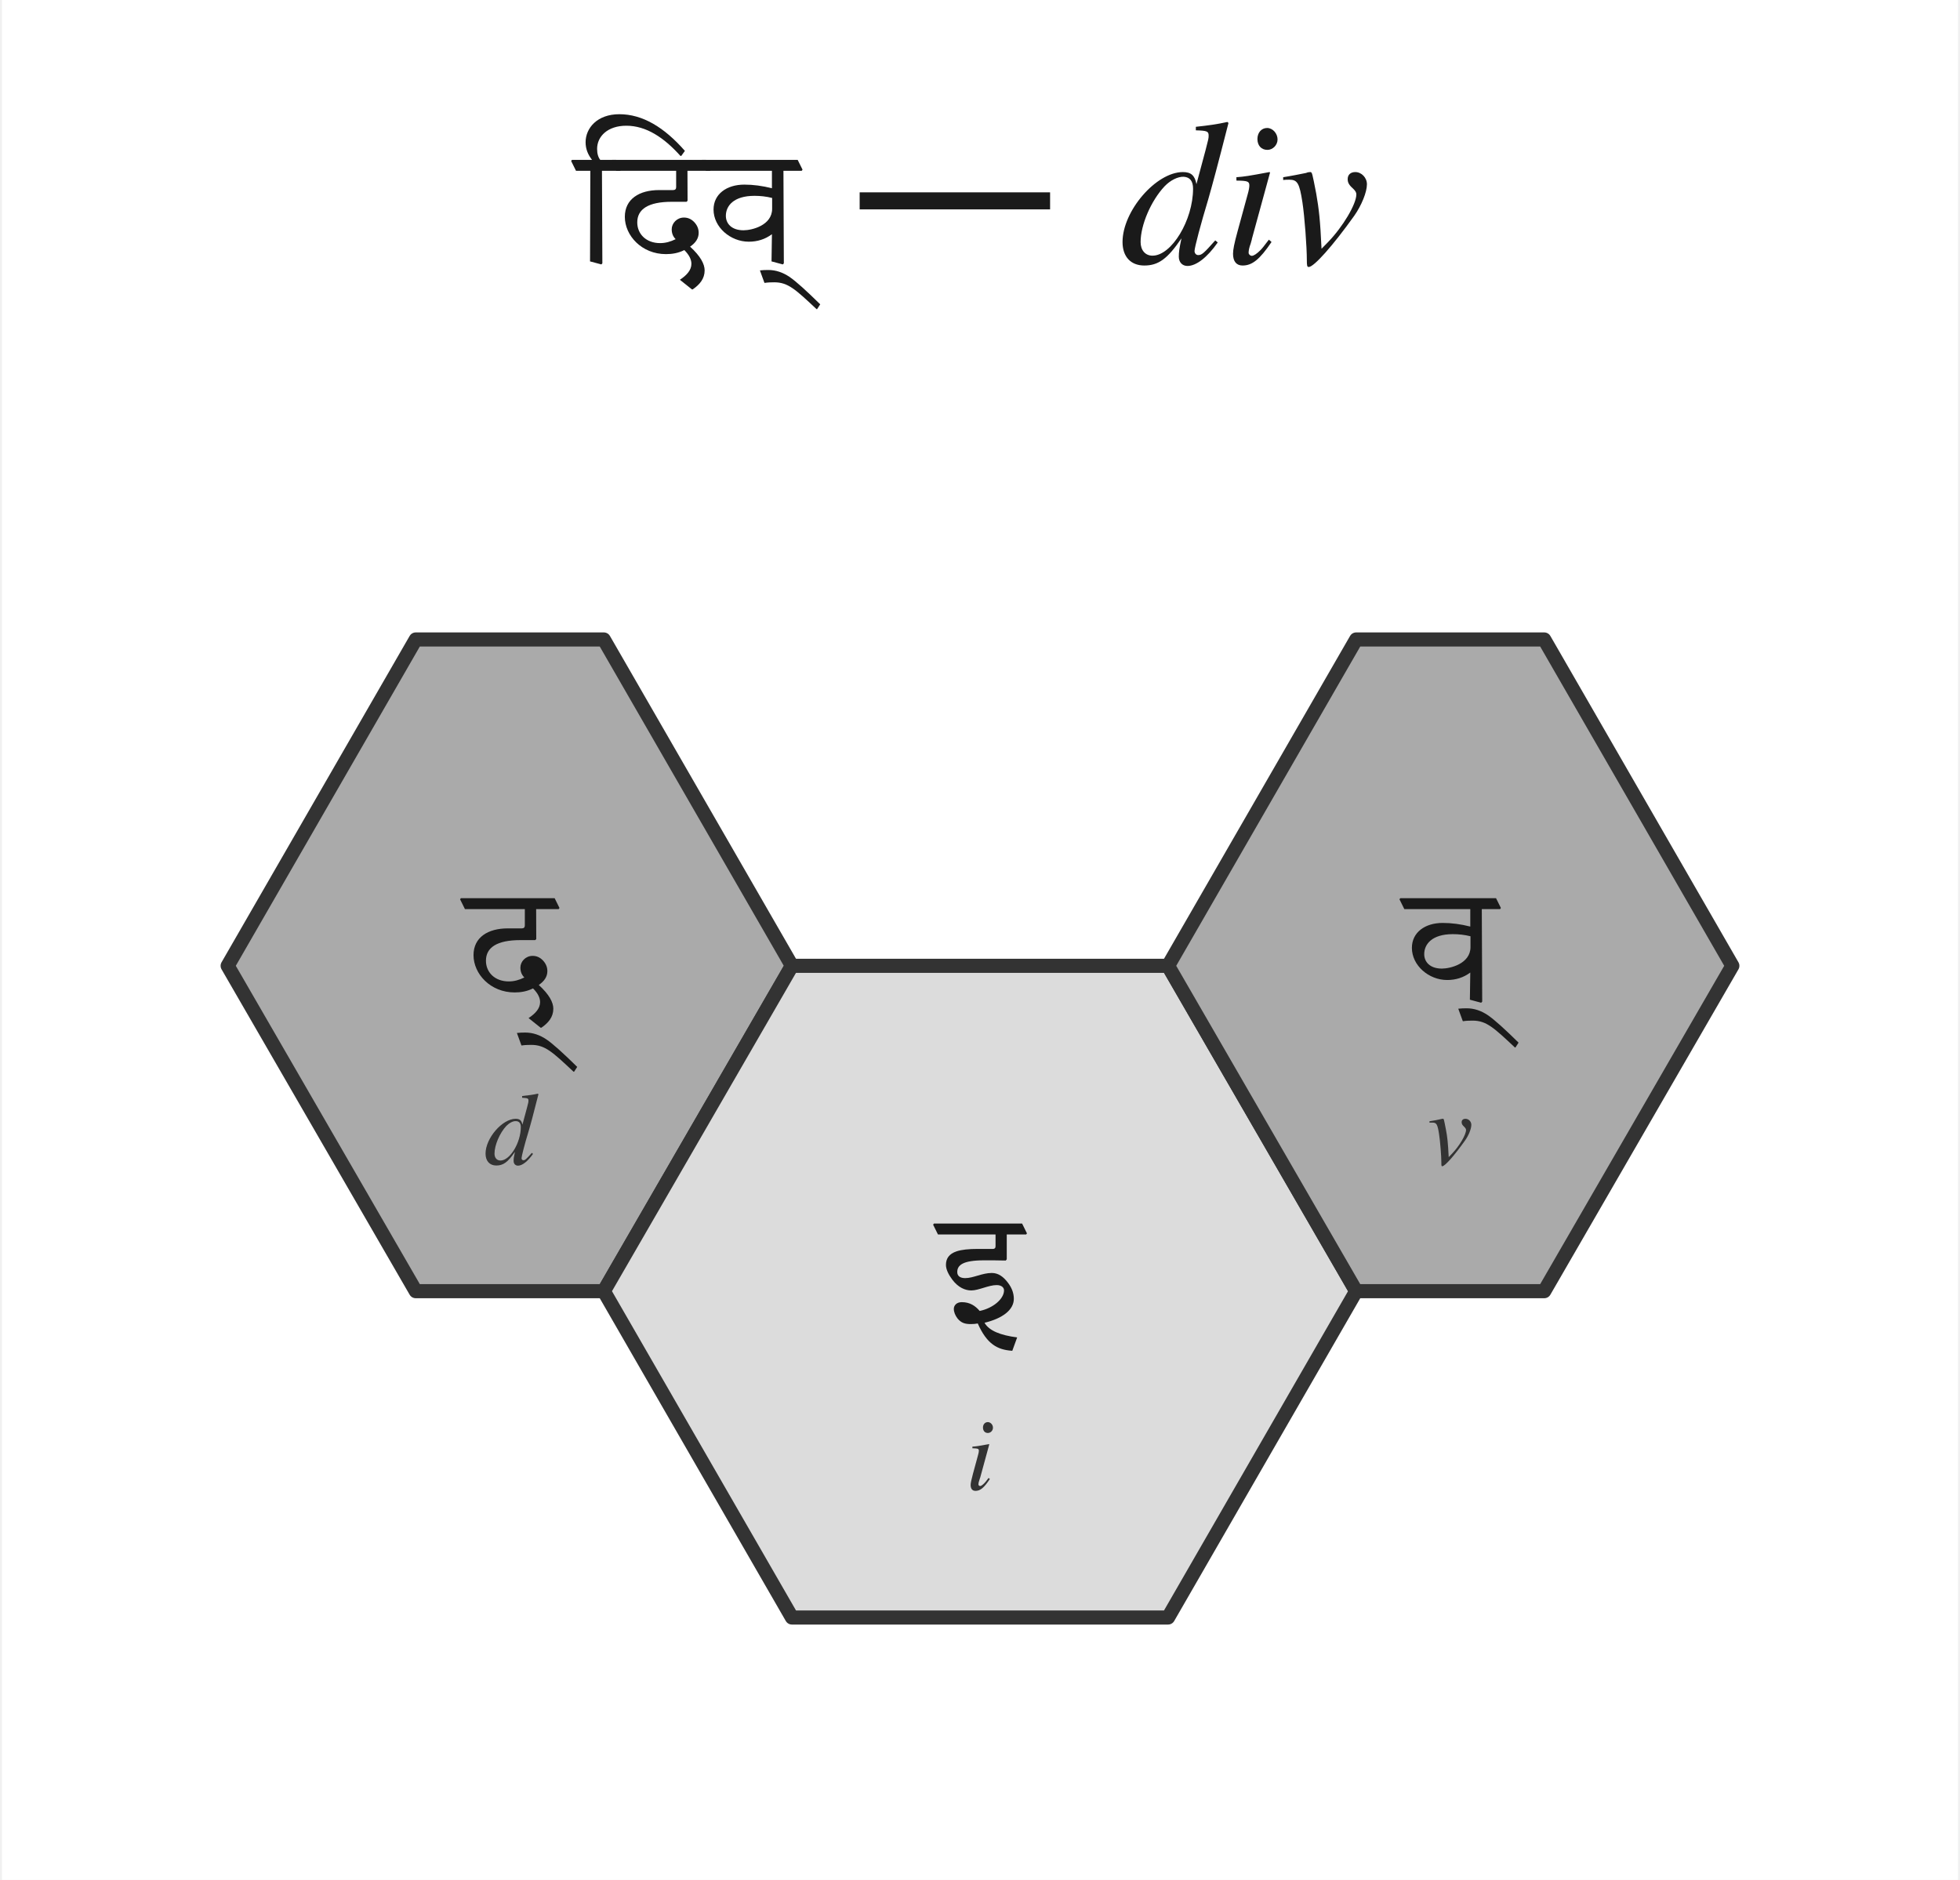
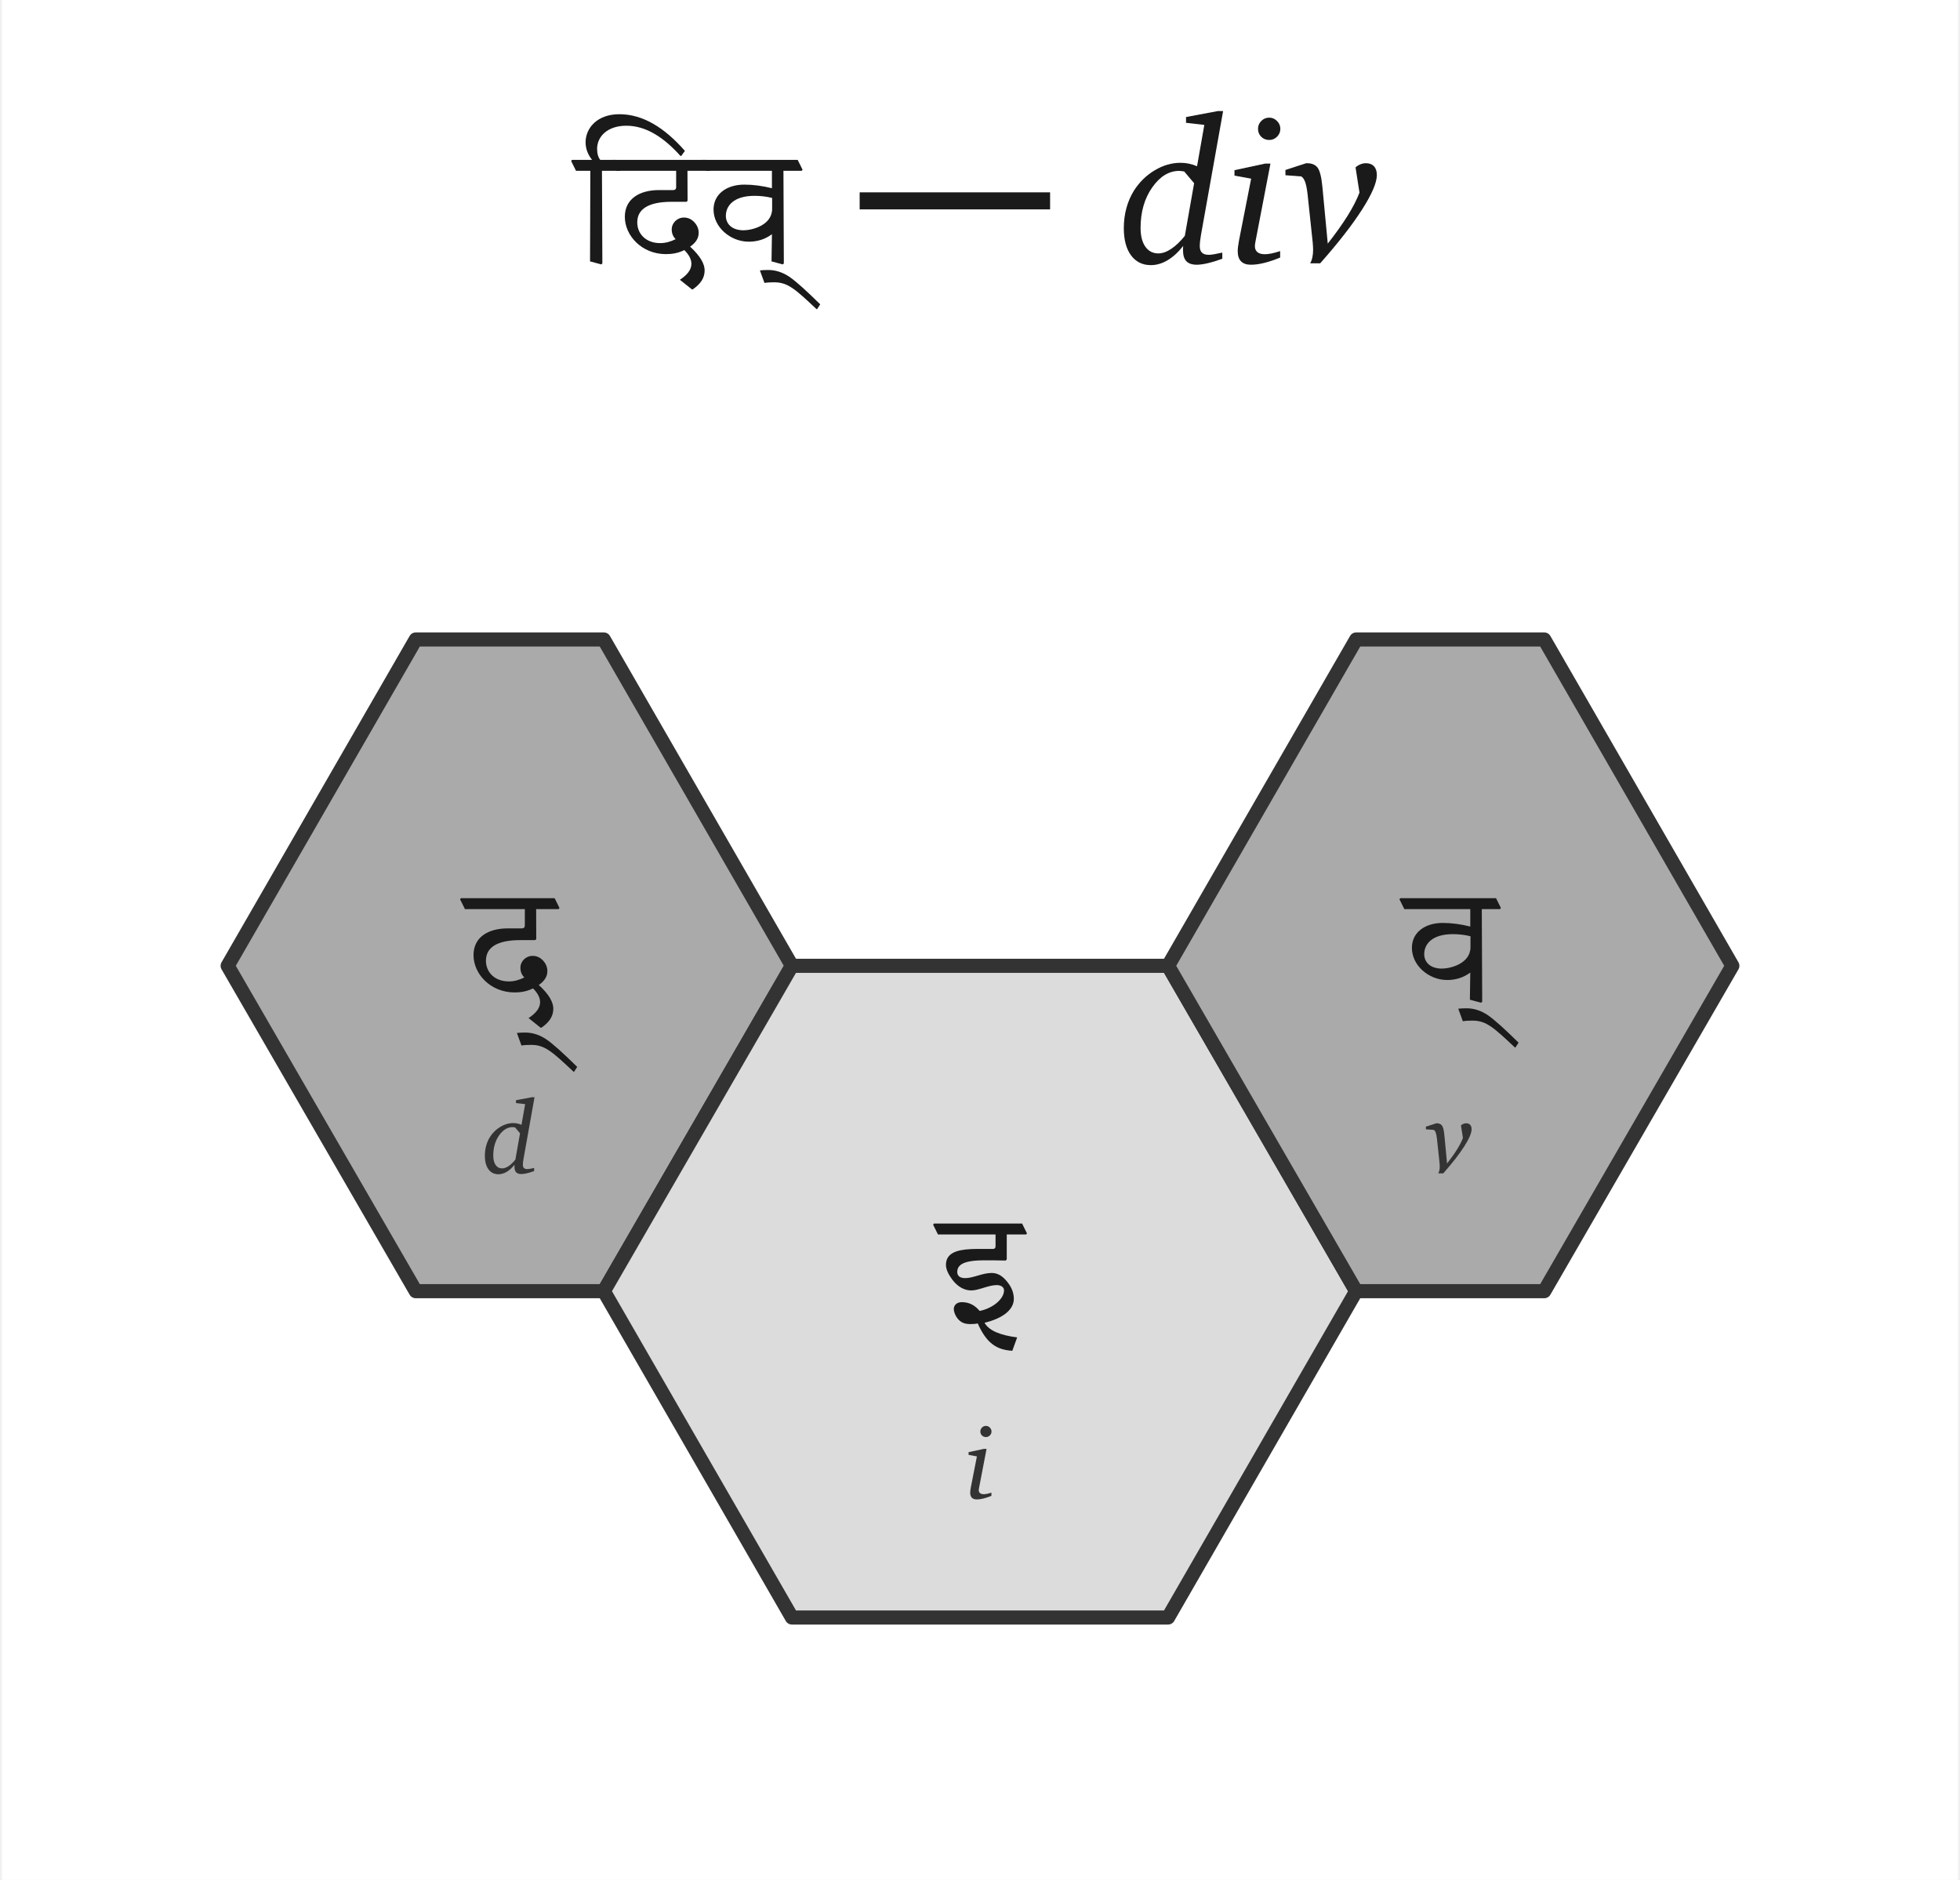
<svg xmlns="http://www.w3.org/2000/svg" viewBox="-54.0 -120.0 208.0 199.9" width="416" height="399">
  <rect x="-54.0" y="-120.0" width="208.0" height="199.9" fill="white" />
  <g fill="#1a1a1a">
    <path transform="translate(7.04,-92.00) scale(0.010742,-0.010742)" d="M0 916H142L139 19L251 -11L261 0L257 916H438L446 927L398 1024H240C221 1048 209 1083 209 1133C209 1257 314 1362 498 1362C694 1362 870 1246 1034 1063H1042L1078 1113C872 1348 658 1476 429 1476C210 1476 95 1339 95 1198C95 1132 119 1074 159 1024H-40L-48 1013Z" />
    <path transform="translate(11.32,-92.00) scale(0.010742,-0.010742)" d="M0 916H593V753C593 735 583 725 563 725H424C227 725 85 636 85 460C85 275 252 91 492 91C554 91 614 101 674 131C722 83 744 38 744 -5C744 -67 699 -117 630 -163L749 -258H757C827 -210 875 -152 875 -70C875 -8 835 70 731 165C787 203 816 248 816 302C816 343 800 379 770 410C742 438 710 453 670 453C600 453 549 396 549 337C549 297 562 265 588 239C537 214 488 200 434 200C297 200 208 289 208 405C208 536 317 609 549 609H696L706 619L705 916H928L936 927L888 1024H-40L-48 1013Z" />
    <path transform="translate(20.86,-92.00) scale(0.010742,-0.010742)" d="M0 916H653V743C559 767 468 779 380 779C204 779 75 685 75 532C75 358 242 214 424 214C509 214 586 238 653 288L649 19L761 -11L771 0L767 916H948L956 927L908 1024H-40L-48 1013ZM655 647V540C655 375 454 327 372 327C253 327 197 394 197 470C197 567 272 668 480 668C537 668 596 662 655 647Z" />
    <path transform="translate(30.85,-92.00) scale(0.010742,-0.010742)" d="M-352 -191 -350 -194C-317 -189 -286 -188 -254 -188C-117 -188 -43 -259 165 -454H170L201 -406C70 -277 -38 -178 -105 -133C-168 -91 -237 -66 -313 -66C-341 -66 -369 -67 -396 -70Z" />
    <text x="30.61" y="-92.00" font-family="Noto Sans Devanagari, Kohinoor Devanagari, Devanagari MT, Charter, Georgia, Times, serif" font-size="22.00" fill="#1a1a1a" dominant-baseline="auto" xml:space="preserve"> — </text>
-     <text x="64.83" y="-92.00" font-family="Charter, Georgia, Times, serif" font-size="22.00" fill="#1a1a1a" dominant-baseline="auto" font-style="italic" xml:space="preserve">div</text>
+     <g fill="#1a1a1a">
+       <path transform="translate(64.83,-92.00) scale(0.010742,-0.010742)" d="M641 909Q634 910 617.5 912.5Q601 915 592 915Q439 915 324.0 751.0Q209 587 209 350Q209 232 256.0 165.0Q303 98 385 98Q445 98 513.0 143.5Q581 189 647 272L739 793ZM973 1507H1026L807 281Q801 248 798.0 219.5Q795 191 795 170Q795 126 817.0 105.0Q839 84 885 84Q903 84 935.5 89.5Q968 95 1018 106V45Q938 16 873.5 1.0Q809 -14 766 -14Q695 -14 662.0 21.0Q629 56 629 131Q629 147 629.5 156.0Q630 165 631 172Q557 78 475.5 30.0Q394 -18 311 -18Q186 -18 114.5 79.0Q43 176 43 348Q43 452 68.5 546.0Q94 640 143 719Q224 846 348.5 920.5Q473 995 604 995Q648 995 688.0 986.5Q728 978 768 961L840 1370L659 1391V1448Z" />
+       <path transform="translate(76.33,-92.00) scale(0.010742,-0.010742)" d="M371 987H424L277 222Q273 203 271.5 190.5Q270 178 270 170Q270 131 295.0 110.5Q320 90 369 90Q397 90 434.5 97.5Q472 105 520 121V57Q435 22 362.5 4.0Q290 -14 231 -14Q166 -14 133.0 19.5Q100 53 100 121Q100 140 103.5 167.0Q107 194 113 227L233 838L68 868V922ZM412 1442Q456 1442 489.0 1409.0Q522 1376 522 1331Q522 1286 489.5 1253.5Q457 1221 412 1221Q365 1221 333.0 1252.5Q301 1284 301 1331Q301 1377 333.5 1409.5Q366 1442 412 1442Z" />
+       <path transform="translate(82.65,-92.00) scale(0.010742,-0.010742)" d="M190 991H195Q270 991 303.0 946.0Q336 901 350 756L403 195Q523 348 600.5 472.5Q678 597 717 700L678 950Q703 971 729.0 981.0Q755 991 780 991Q832 991 860.5 960.5Q889 930 889 874Q889 761 742.5 532.0Q596 303 328 0H229Q244 27 251.0 60.5Q258 94 258 133Q258 147 257.0 162.0Q256 177 254 207L203 686Q194 763 179.5 804.0Q165 845 141 860L-16 872V924Z" />
+     </g>
  </g>
  <polygon points="-10.0,-52.0 10.0,-52.0 30.0,-17.3 10.0,17.3 -10.0,17.3 -30.0,-17.3" fill="#aaaaaa" stroke="#333333" stroke-width="1.5" stroke-linejoin="round" />
  <g fill="#1a1a1a">
    <path transform="translate(-4.77,-13.49) scale(0.010742,-0.010742)" d="M0 916H593V753C593 735 583 725 563 725H424C227 725 85 636 85 460C85 275 252 91 492 91C554 91 614 101 674 131C722 83 744 38 744 -5C744 -67 699 -117 630 -163L749 -258H757C827 -210 875 -152 875 -70C875 -8 835 70 731 165C787 203 816 248 816 302C816 343 800 379 770 410C742 438 710 453 670 453C600 453 549 396 549 337C549 297 562 265 588 239C537 214 488 200 434 200C297 200 208 289 208 405C208 536 317 609 549 609H696L706 619L705 916H928L936 927L888 1024H-40L-48 1013Z" />
    <path transform="translate(5.01,-10.91) scale(0.010742,-0.010742)" d="M-352 -191 -350 -194C-317 -189 -286 -188 -254 -188C-117 -188 -43 -259 165 -454H170L201 -406C70 -277 -38 -178 -105 -133C-168 -91 -237 -66 -313 -66C-341 -66 -369 -67 -396 -70Z" />
  </g>
-   <text x="0.0" y="0.7" font-family="Charter, Georgia, Times, serif" font-size="11" font-style="italic" text-anchor="middle" dominant-baseline="middle" fill="#333">d</text>
+   <g fill="#333">
+     <path transform="translate(-2.88,4.77) scale(0.005371,-0.005371)" d="M641 909Q634 910 617.5 912.5Q601 915 592 915Q439 915 324.0 751.0Q209 587 209 350Q209 232 256.0 165.0Q303 98 385 98Q445 98 513.0 143.5Q581 189 647 272L739 793ZM973 1507H1026L807 281Q801 248 798.0 219.5Q795 191 795 170Q795 126 817.0 105.0Q839 84 885 84Q903 84 935.5 89.5Q968 95 1018 106V45Q938 16 873.5 1.0Q809 -14 766 -14Q695 -14 662.0 21.0Q629 56 629 131Q629 147 629.5 156.0Q630 165 631 172Q557 78 475.5 30.0Q394 -18 311 -18Q186 -18 114.5 79.0Q43 176 43 348Q43 452 68.5 546.0Q94 640 143 719Q224 846 348.5 920.5Q473 995 604 995Q648 995 688.0 986.5Q728 978 768 961L840 1370L659 1391V1448Z" />
+   </g>
  <polygon points="30.0,-17.3 70.0,-17.3 90.0,17.3 70.0,52.0 30.0,52.0 10.0,17.3" fill="#dcdcdc" stroke="#333333" stroke-width="1.5" stroke-linejoin="round" />
  <g fill="#1a1a1a">
    <path transform="translate(45.53,21.11) scale(0.010742,-0.010742)" d="M0 916H570V799C570 780 559 773 545 773H393C306 773 235 766 184 749C110 724 79 678 79 615C79 572 103 521 141 470C200 391 269 362 330 362C403 362 501 415 581 415C631 415 654 389 654 363C654 278 545 186 413 159C370 209 317 246 236 246C182 246 157 211 157 180C157 148 170 116 194 84C231 40 267 29 326 29C350 29 372 31 394 35C486 -173 591 -224 729 -235H736L784 -103C620 -82 505 -37 461 42C640 85 751 170 751 279C751 329 735 383 693 438C648 498 597 535 533 535C438 535 350 484 270 484C219 484 191 505 191 544C191 611 244 660 454 660C522 660 615 660 671 658L681 670V916H873L881 927L833 1024H-40L-48 1013Z" />
  </g>
-   <text x="50.0" y="35.3" font-family="Charter, Georgia, Times, serif" font-size="11" font-style="italic" text-anchor="middle" dominant-baseline="middle" fill="#333">i</text>
+   <g fill="#333">
+     <path transform="translate(48.42,39.37) scale(0.005371,-0.005371)" d="M371 987H424L277 222Q273 203 271.5 190.5Q270 178 270 170Q270 131 295.0 110.5Q320 90 369 90Q397 90 434.5 97.5Q472 105 520 121V57Q435 22 362.5 4.0Q290 -14 231 -14Q166 -14 133.0 19.5Q100 53 100 121Q100 140 103.5 167.0Q107 194 113 227L233 838L68 868V922ZM412 1442Q456 1442 489.0 1409.0Q522 1376 522 1331Q522 1286 489.5 1253.5Q457 1221 412 1221Q365 1221 333.0 1252.5Q301 1284 301 1331Q301 1377 333.5 1409.5Q366 1442 412 1442Z" />
+   </g>
  <polygon points="90.0,-52.0 110.0,-52.0 130.0,-17.3 110.0,17.3 90.0,17.3 70.0,-17.3" fill="#aaaaaa" stroke="#333333" stroke-width="1.5" stroke-linejoin="round" />
  <g fill="#1a1a1a">
    <path transform="translate(95.12,-13.49) scale(0.010742,-0.010742)" d="M0 916H653V743C559 767 468 779 380 779C204 779 75 685 75 532C75 358 242 214 424 214C509 214 586 238 653 288L649 19L761 -11L771 0L767 916H948L956 927L908 1024H-40L-48 1013ZM655 647V540C655 375 454 327 372 327C253 327 197 394 197 470C197 567 272 668 480 668C537 668 596 662 655 647Z" />
    <path transform="translate(105.11,-13.49) scale(0.010742,-0.010742)" d="M-352 -191 -350 -194C-317 -189 -286 -188 -254 -188C-117 -188 -43 -259 165 -454H170L201 -406C70 -277 -38 -178 -105 -133C-168 -91 -237 -66 -313 -66C-341 -66 -369 -67 -396 -70Z" />
  </g>
-   <text x="100.0" y="0.7" font-family="Charter, Georgia, Times, serif" font-size="11" font-style="italic" text-anchor="middle" dominant-baseline="middle" fill="#333">v</text>
+   <g fill="#333">
+     <path transform="translate(97.50,4.77) scale(0.005371,-0.005371)" d="M190 991H195Q270 991 303.0 946.0Q336 901 350 756L403 195Q523 348 600.5 472.5Q678 597 717 700L678 950Q703 971 729.0 981.0Q755 991 780 991Q832 991 860.5 960.5Q889 930 889 874Q889 761 742.5 532.0Q596 303 328 0H229Q244 27 251.0 60.5Q258 94 258 133Q258 147 257.0 162.0Q256 177 254 207L203 686Q194 763 179.5 804.0Q165 845 141 860L-16 872V924Z" />
+   </g>
</svg>
